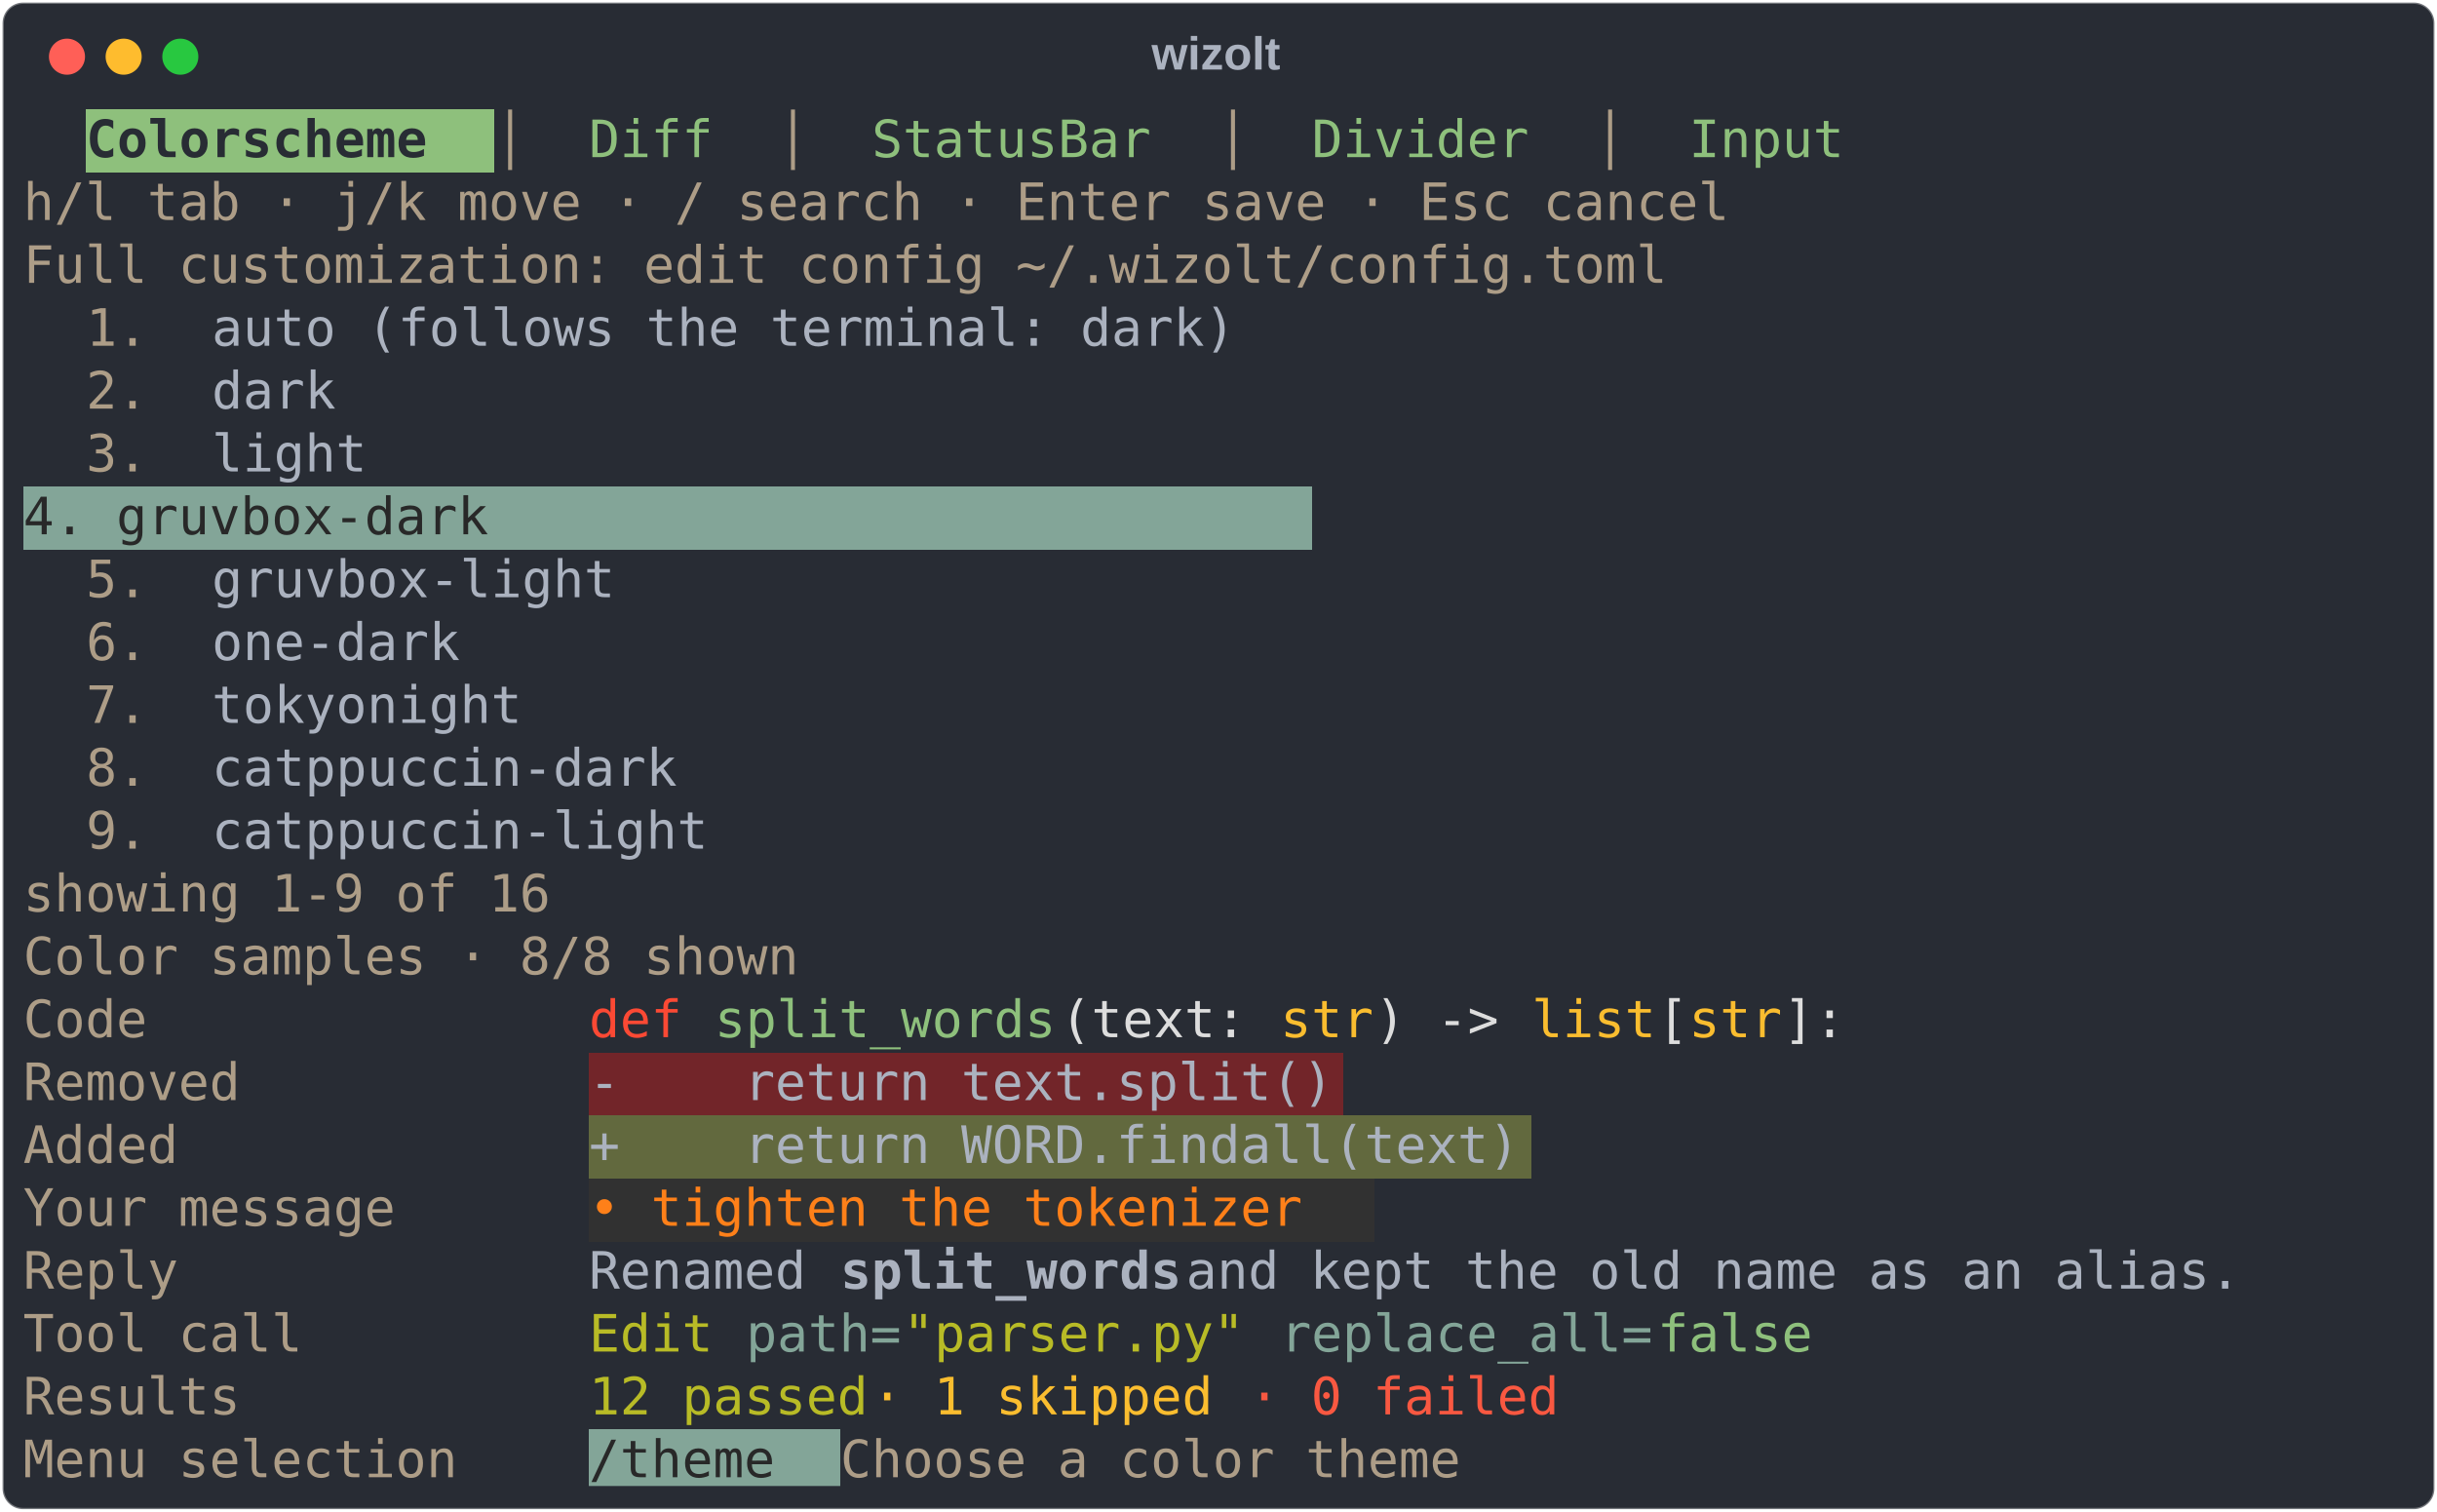
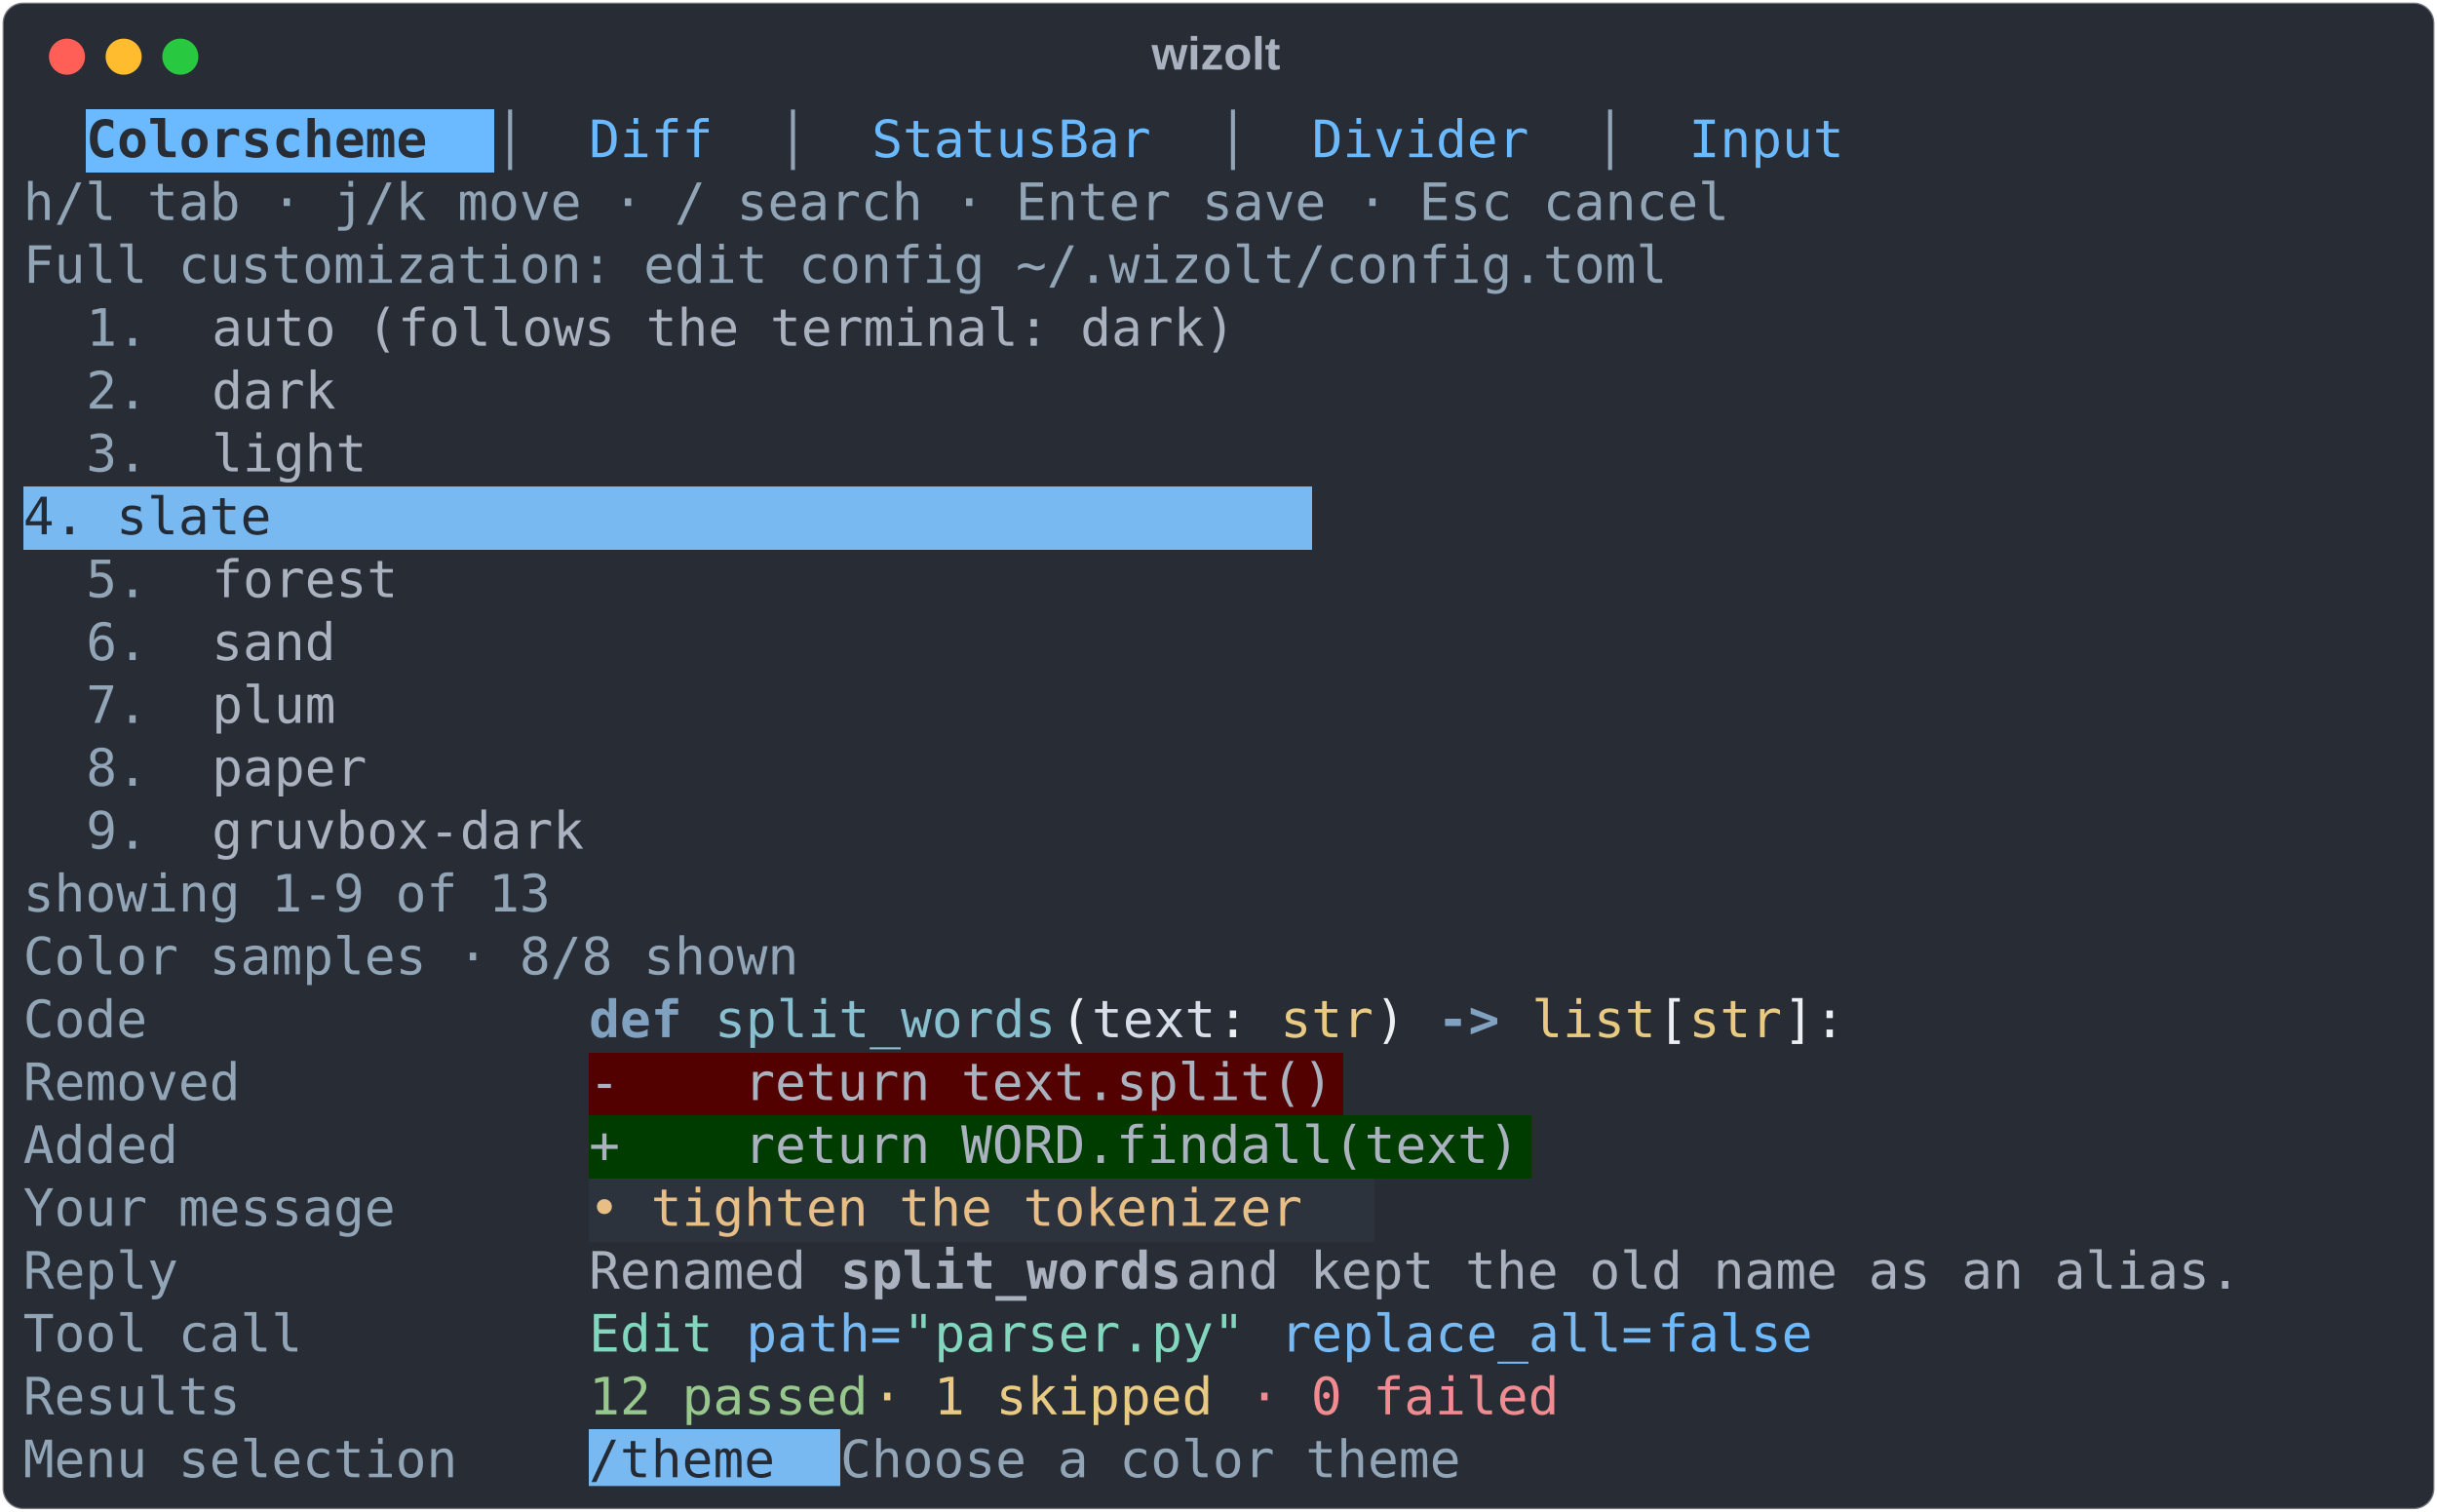
<svg xmlns="http://www.w3.org/2000/svg" class="rich-terminal" viewBox="0 0 946 586.8">
  <style>

    @font-face {
        font-family: "Fira Code";
        src: local("FiraCode-Regular"),
                url("https://cdnjs.cloudflare.com/ajax/libs/firacode/6.2.0/woff2/FiraCode-Regular.woff2") format("woff2"),
                url("https://cdnjs.cloudflare.com/ajax/libs/firacode/6.2.0/woff/FiraCode-Regular.woff") format("woff");
        font-style: normal;
        font-weight: 400;
    }
    @font-face {
        font-family: "Fira Code";
        src: local("FiraCode-Bold"),
                url("https://cdnjs.cloudflare.com/ajax/libs/firacode/6.2.0/woff2/FiraCode-Bold.woff2") format("woff2"),
                url("https://cdnjs.cloudflare.com/ajax/libs/firacode/6.2.0/woff/FiraCode-Bold.woff") format("woff");
        font-style: bold;
        font-weight: 700;
    }

    .appearance-picker-matrix {
        font-family: Fira Code, monospace;
        font-size: 20px;
        line-height: 24.4px;
        font-variant-east-asian: full-width;
    }

    .appearance-picker-title {
        font-size: 18px;
        font-weight: bold;
        font-family: arial;
    }

    .appearance-picker-r1 { fill: #abb2bf }
.appearance-picker-r2 { fill: #282c34;font-weight: bold }
- .appearance-picker-r3 { fill: #ad9d87 }
- .appearance-picker-r4 { fill: #8ec07c }
- .appearance-picker-r5 { fill: #282828 }
- .appearance-picker-r6 { fill: #fb4934 }
- .appearance-picker-r7 { fill: #dddddd }
- .appearance-picker-r8 { fill: #fabd2f }
- .appearance-picker-r9 { fill: #fe8019 }
- .appearance-picker-r10 { fill: #abb2bf;font-weight: bold }
- .appearance-picker-r11 { fill: #b8bb26 }
- .appearance-picker-r12 { fill: #83a598 }
- .appearance-picker-r13 { fill: #f95841 }
+ .appearance-picker-r3 { fill: #91a5b7 }
+ .appearance-picker-r4 { fill: #6bb9ff }
+ .appearance-picker-r5 { fill: #242b35 }
+ .appearance-picker-r6 { fill: #81a1c1;font-weight: bold }
+ .appearance-picker-r7 { fill: #88c0d0 }
+ .appearance-picker-r8 { fill: #eceff4 }
+ .appearance-picker-r9 { fill: #d8dee9 }
+ .appearance-picker-r10 { fill: #e8ca83 }
+ .appearance-picker-r11 { fill: #e7bf86 }
+ .appearance-picker-r12 { fill: #abb2bf;font-weight: bold }
+ .appearance-picker-r13 { fill: #82d6bd }
+ .appearance-picker-r14 { fill: #79b9f2 }
+ .appearance-picker-r15 { fill: #98c78d }
+ .appearance-picker-r16 { fill: #f08c91 }
    </style>
  <defs>
    <clipPath id="appearance-picker-clip-terminal">
      <rect x="0" y="0" width="926.2" height="535.8" />
    </clipPath>
    <clipPath id="appearance-picker-line-0">
      <rect x="0" y="1.5" width="927.2" height="24.65" />
    </clipPath>
    <clipPath id="appearance-picker-line-1">
      <rect x="0" y="25.9" width="927.2" height="24.65" />
    </clipPath>
    <clipPath id="appearance-picker-line-2">
      <rect x="0" y="50.3" width="927.2" height="24.65" />
    </clipPath>
    <clipPath id="appearance-picker-line-3">
      <rect x="0" y="74.7" width="927.2" height="24.65" />
    </clipPath>
    <clipPath id="appearance-picker-line-4">
      <rect x="0" y="99.1" width="927.2" height="24.65" />
    </clipPath>
    <clipPath id="appearance-picker-line-5">
      <rect x="0" y="123.5" width="927.2" height="24.65" />
    </clipPath>
    <clipPath id="appearance-picker-line-6">
      <rect x="0" y="147.9" width="927.2" height="24.65" />
    </clipPath>
    <clipPath id="appearance-picker-line-7">
      <rect x="0" y="172.3" width="927.2" height="24.65" />
    </clipPath>
    <clipPath id="appearance-picker-line-8">
      <rect x="0" y="196.7" width="927.2" height="24.65" />
    </clipPath>
    <clipPath id="appearance-picker-line-9">
      <rect x="0" y="221.1" width="927.2" height="24.65" />
    </clipPath>
    <clipPath id="appearance-picker-line-10">
      <rect x="0" y="245.5" width="927.2" height="24.65" />
    </clipPath>
    <clipPath id="appearance-picker-line-11">
      <rect x="0" y="269.9" width="927.2" height="24.65" />
    </clipPath>
    <clipPath id="appearance-picker-line-12">
      <rect x="0" y="294.3" width="927.2" height="24.65" />
    </clipPath>
    <clipPath id="appearance-picker-line-13">
      <rect x="0" y="318.7" width="927.2" height="24.65" />
    </clipPath>
    <clipPath id="appearance-picker-line-14">
      <rect x="0" y="343.1" width="927.2" height="24.65" />
    </clipPath>
    <clipPath id="appearance-picker-line-15">
      <rect x="0" y="367.5" width="927.2" height="24.65" />
    </clipPath>
    <clipPath id="appearance-picker-line-16">
      <rect x="0" y="391.9" width="927.2" height="24.65" />
    </clipPath>
    <clipPath id="appearance-picker-line-17">
      <rect x="0" y="416.3" width="927.2" height="24.65" />
    </clipPath>
    <clipPath id="appearance-picker-line-18">
      <rect x="0" y="440.7" width="927.2" height="24.65" />
    </clipPath>
    <clipPath id="appearance-picker-line-19">
      <rect x="0" y="465.1" width="927.2" height="24.65" />
    </clipPath>
    <clipPath id="appearance-picker-line-20">
      <rect x="0" y="489.5" width="927.2" height="24.65" />
    </clipPath>
  </defs>
  <rect fill="#282c34" stroke="rgba(255,255,255,0.35)" stroke-width="1" x="1" y="1" width="944" height="584.8" rx="8" />
  <text class="appearance-picker-title" fill="#abb2bf" text-anchor="middle" x="472" y="27">wizolt</text>
  <g transform="translate(26,22)">
    <circle cx="0" cy="0" r="7" fill="#ff5f57" />
    <circle cx="22" cy="0" r="7" fill="#febc2e" />
    <circle cx="44" cy="0" r="7" fill="#28c840" />
  </g>
  <g transform="translate(9, 41)" clip-path="url(#appearance-picker-clip-terminal)">
-     <rect fill="#8ec07c" x="24.4" y="1.5" width="158.6" height="24.65" shape-rendering="crispEdges" />
-     <rect fill="#83a598" x="0" y="147.9" width="500.2" height="24.65" shape-rendering="crispEdges" />
-     <rect fill="#722529" x="219.6" y="367.5" width="292.8" height="24.65" shape-rendering="crispEdges" />
-     <rect fill="#62693e" x="219.6" y="391.9" width="366" height="24.65" shape-rendering="crispEdges" />
-     <rect fill="#313131" x="219.6" y="416.3" width="305" height="24.65" shape-rendering="crispEdges" />
-     <rect fill="#83a598" x="219.6" y="513.9" width="97.6" height="24.65" shape-rendering="crispEdges" />
+     <rect fill="#6bb9ff" x="24.4" y="1.5" width="158.6" height="24.65" shape-rendering="crispEdges" />
+     <rect fill="#79b9f2" x="0" y="147.9" width="500.2" height="24.65" shape-rendering="crispEdges" />
+     <rect fill="#520000" x="219.6" y="367.5" width="292.8" height="24.65" shape-rendering="crispEdges" />
+     <rect fill="#003b00" x="219.6" y="391.9" width="366" height="24.65" shape-rendering="crispEdges" />
+     <rect fill="#2d333d" x="219.6" y="416.3" width="305" height="24.65" shape-rendering="crispEdges" />
+     <rect fill="#79b9f2" x="219.6" y="513.9" width="97.6" height="24.65" shape-rendering="crispEdges" />
    <g class="appearance-picker-matrix">
      <text class="appearance-picker-r2" x="24.4" y="20" textLength="158.6" clip-path="url(#appearance-picker-line-0)"> Colorscheme </text>
      <text class="appearance-picker-r3" x="183" y="20" textLength="36.6" clip-path="url(#appearance-picker-line-0)"> │ </text>
      <text class="appearance-picker-r4" x="219.6" y="20" textLength="73.2" clip-path="url(#appearance-picker-line-0)"> Diff </text>
      <text class="appearance-picker-r3" x="292.8" y="20" textLength="36.6" clip-path="url(#appearance-picker-line-0)"> │ </text>
      <text class="appearance-picker-r4" x="329.4" y="20" textLength="134.2" clip-path="url(#appearance-picker-line-0)"> StatusBar </text>
      <text class="appearance-picker-r3" x="463.6" y="20" textLength="36.6" clip-path="url(#appearance-picker-line-0)"> │ </text>
      <text class="appearance-picker-r4" x="500.2" y="20" textLength="109.8" clip-path="url(#appearance-picker-line-0)"> Divider </text>
      <text class="appearance-picker-r3" x="610" y="20" textLength="36.6" clip-path="url(#appearance-picker-line-0)"> │ </text>
      <text class="appearance-picker-r4" x="646.6" y="20" textLength="85.4" clip-path="url(#appearance-picker-line-0)"> Input </text>
      <text class="appearance-picker-r1" x="927.2" y="20" textLength="12.2" clip-path="url(#appearance-picker-line-0)">
</text>
      <text class="appearance-picker-r3" x="0" y="44.4" textLength="695.4" clip-path="url(#appearance-picker-line-1)">  h/l tab · j/k move · / search · Enter save · Esc cancel</text>
      <text class="appearance-picker-r1" x="927.2" y="44.4" textLength="12.2" clip-path="url(#appearance-picker-line-1)">
</text>
      <text class="appearance-picker-r3" x="0" y="68.8" textLength="671" clip-path="url(#appearance-picker-line-2)">  Full customization: edit config ~/.wizolt/config.toml</text>
      <text class="appearance-picker-r1" x="927.2" y="68.8" textLength="12.2" clip-path="url(#appearance-picker-line-2)">
</text>
      <text class="appearance-picker-r3" x="24.4" y="93.2" textLength="48.8" clip-path="url(#appearance-picker-line-3)"> 1. </text>
      <text class="appearance-picker-r1" x="73.2" y="93.2" textLength="402.6" clip-path="url(#appearance-picker-line-3)">auto (follows the terminal: dark)</text>
      <text class="appearance-picker-r1" x="927.2" y="93.2" textLength="12.2" clip-path="url(#appearance-picker-line-3)">
</text>
      <text class="appearance-picker-r3" x="24.4" y="117.6" textLength="48.8" clip-path="url(#appearance-picker-line-4)"> 2. </text>
      <text class="appearance-picker-r1" x="73.2" y="117.6" textLength="48.8" clip-path="url(#appearance-picker-line-4)">dark</text>
      <text class="appearance-picker-r1" x="927.2" y="117.6" textLength="12.2" clip-path="url(#appearance-picker-line-4)">
</text>
      <text class="appearance-picker-r3" x="24.4" y="142" textLength="48.8" clip-path="url(#appearance-picker-line-5)"> 3. </text>
      <text class="appearance-picker-r1" x="73.2" y="142" textLength="61" clip-path="url(#appearance-picker-line-5)">light</text>
      <text class="appearance-picker-r1" x="927.2" y="142" textLength="12.2" clip-path="url(#appearance-picker-line-5)">
</text>
-       <text class="appearance-picker-r5" x="0" y="166.4" textLength="500.2" clip-path="url(#appearance-picker-line-6)">   4. gruvbox-dark                       </text>
+       <text class="appearance-picker-r5" x="0" y="166.4" textLength="500.2" clip-path="url(#appearance-picker-line-6)">   4. slate                              </text>
      <text class="appearance-picker-r1" x="927.2" y="166.4" textLength="12.2" clip-path="url(#appearance-picker-line-6)">
</text>
      <text class="appearance-picker-r3" x="24.4" y="190.8" textLength="48.8" clip-path="url(#appearance-picker-line-7)"> 5. </text>
-       <text class="appearance-picker-r1" x="73.2" y="190.8" textLength="158.6" clip-path="url(#appearance-picker-line-7)">gruvbox-light</text>
+       <text class="appearance-picker-r1" x="73.2" y="190.8" textLength="73.2" clip-path="url(#appearance-picker-line-7)">forest</text>
      <text class="appearance-picker-r1" x="927.2" y="190.8" textLength="12.2" clip-path="url(#appearance-picker-line-7)">
</text>
      <text class="appearance-picker-r3" x="24.4" y="215.2" textLength="48.8" clip-path="url(#appearance-picker-line-8)"> 6. </text>
-       <text class="appearance-picker-r1" x="73.2" y="215.2" textLength="97.6" clip-path="url(#appearance-picker-line-8)">one-dark</text>
+       <text class="appearance-picker-r1" x="73.2" y="215.2" textLength="48.8" clip-path="url(#appearance-picker-line-8)">sand</text>
      <text class="appearance-picker-r1" x="927.2" y="215.2" textLength="12.2" clip-path="url(#appearance-picker-line-8)">
</text>
      <text class="appearance-picker-r3" x="24.4" y="239.6" textLength="48.8" clip-path="url(#appearance-picker-line-9)"> 7. </text>
-       <text class="appearance-picker-r1" x="73.2" y="239.6" textLength="122" clip-path="url(#appearance-picker-line-9)">tokyonight</text>
+       <text class="appearance-picker-r1" x="73.2" y="239.6" textLength="48.8" clip-path="url(#appearance-picker-line-9)">plum</text>
      <text class="appearance-picker-r1" x="927.2" y="239.6" textLength="12.2" clip-path="url(#appearance-picker-line-9)">
</text>
      <text class="appearance-picker-r3" x="24.4" y="264" textLength="48.8" clip-path="url(#appearance-picker-line-10)"> 8. </text>
-       <text class="appearance-picker-r1" x="73.2" y="264" textLength="183" clip-path="url(#appearance-picker-line-10)">catppuccin-dark</text>
+       <text class="appearance-picker-r1" x="73.2" y="264" textLength="61" clip-path="url(#appearance-picker-line-10)">paper</text>
      <text class="appearance-picker-r1" x="927.2" y="264" textLength="12.2" clip-path="url(#appearance-picker-line-10)">
</text>
      <text class="appearance-picker-r3" x="24.4" y="288.4" textLength="48.8" clip-path="url(#appearance-picker-line-11)"> 9. </text>
-       <text class="appearance-picker-r1" x="73.2" y="288.4" textLength="195.2" clip-path="url(#appearance-picker-line-11)">catppuccin-light</text>
+       <text class="appearance-picker-r1" x="73.2" y="288.4" textLength="146.4" clip-path="url(#appearance-picker-line-11)">gruvbox-dark</text>
      <text class="appearance-picker-r1" x="927.2" y="288.4" textLength="12.2" clip-path="url(#appearance-picker-line-11)">
</text>
-       <text class="appearance-picker-r3" x="0" y="312.8" textLength="231.8" clip-path="url(#appearance-picker-line-12)">  showing 1-9 of 16</text>
+       <text class="appearance-picker-r3" x="0" y="312.8" textLength="231.8" clip-path="url(#appearance-picker-line-12)">  showing 1-9 of 13</text>
      <text class="appearance-picker-r1" x="927.2" y="312.8" textLength="12.2" clip-path="url(#appearance-picker-line-12)">
</text>
      <text class="appearance-picker-r3" x="0" y="337.2" textLength="329.4" clip-path="url(#appearance-picker-line-13)">  Color samples · 8/8 shown</text>
      <text class="appearance-picker-r1" x="927.2" y="337.2" textLength="12.2" clip-path="url(#appearance-picker-line-13)">
</text>
      <text class="appearance-picker-r3" x="0" y="361.6" textLength="219.6" clip-path="url(#appearance-picker-line-14)">  Code            </text>
      <text class="appearance-picker-r6" x="219.6" y="361.6" textLength="36.6" clip-path="url(#appearance-picker-line-14)">def</text>
-       <text class="appearance-picker-r4" x="268.4" y="361.6" textLength="134.2" clip-path="url(#appearance-picker-line-14)">split_words</text>
-       <text class="appearance-picker-r7" x="402.6" y="361.6" textLength="85.4" clip-path="url(#appearance-picker-line-14)">(text: </text>
-       <text class="appearance-picker-r8" x="488" y="361.6" textLength="36.6" clip-path="url(#appearance-picker-line-14)">str</text>
-       <text class="appearance-picker-r7" x="524.6" y="361.6" textLength="61" clip-path="url(#appearance-picker-line-14)">) -&gt; </text>
-       <text class="appearance-picker-r8" x="585.6" y="361.6" textLength="48.8" clip-path="url(#appearance-picker-line-14)">list</text>
-       <text class="appearance-picker-r7" x="634.4" y="361.6" textLength="12.2" clip-path="url(#appearance-picker-line-14)">[</text>
-       <text class="appearance-picker-r8" x="646.6" y="361.6" textLength="36.6" clip-path="url(#appearance-picker-line-14)">str</text>
-       <text class="appearance-picker-r7" x="683.2" y="361.6" textLength="24.4" clip-path="url(#appearance-picker-line-14)">]:</text>
+       <text class="appearance-picker-r7" x="268.4" y="361.6" textLength="134.2" clip-path="url(#appearance-picker-line-14)">split_words</text>
+       <text class="appearance-picker-r8" x="402.6" y="361.6" textLength="12.2" clip-path="url(#appearance-picker-line-14)">(</text>
+       <text class="appearance-picker-r9" x="414.8" y="361.6" textLength="48.8" clip-path="url(#appearance-picker-line-14)">text</text>
+       <text class="appearance-picker-r8" x="463.6" y="361.6" textLength="12.2" clip-path="url(#appearance-picker-line-14)">:</text>
+       <text class="appearance-picker-r10" x="488" y="361.6" textLength="36.6" clip-path="url(#appearance-picker-line-14)">str</text>
+       <text class="appearance-picker-r8" x="524.6" y="361.6" textLength="12.2" clip-path="url(#appearance-picker-line-14)">)</text>
+       <text class="appearance-picker-r6" x="549" y="361.6" textLength="24.4" clip-path="url(#appearance-picker-line-14)">-&gt;</text>
+       <text class="appearance-picker-r10" x="585.6" y="361.6" textLength="48.8" clip-path="url(#appearance-picker-line-14)">list</text>
+       <text class="appearance-picker-r8" x="634.4" y="361.6" textLength="12.2" clip-path="url(#appearance-picker-line-14)">[</text>
+       <text class="appearance-picker-r10" x="646.6" y="361.6" textLength="36.6" clip-path="url(#appearance-picker-line-14)">str</text>
+       <text class="appearance-picker-r8" x="683.2" y="361.6" textLength="24.4" clip-path="url(#appearance-picker-line-14)">]:</text>
      <text class="appearance-picker-r1" x="927.2" y="361.6" textLength="12.2" clip-path="url(#appearance-picker-line-14)">
</text>
      <text class="appearance-picker-r3" x="0" y="386" textLength="219.6" clip-path="url(#appearance-picker-line-15)">  Removed         </text>
      <text class="appearance-picker-r1" x="219.6" y="386" textLength="292.8" clip-path="url(#appearance-picker-line-15)">-    return text.split()</text>
      <text class="appearance-picker-r1" x="927.2" y="386" textLength="12.2" clip-path="url(#appearance-picker-line-15)">
</text>
      <text class="appearance-picker-r3" x="0" y="410.4" textLength="219.6" clip-path="url(#appearance-picker-line-16)">  Added           </text>
      <text class="appearance-picker-r1" x="219.6" y="410.4" textLength="366" clip-path="url(#appearance-picker-line-16)">+    return WORD.findall(text)</text>
      <text class="appearance-picker-r1" x="927.2" y="410.4" textLength="12.2" clip-path="url(#appearance-picker-line-16)">
</text>
      <text class="appearance-picker-r3" x="0" y="434.8" textLength="219.6" clip-path="url(#appearance-picker-line-17)">  Your message    </text>
-       <text class="appearance-picker-r9" x="219.6" y="434.8" textLength="305" clip-path="url(#appearance-picker-line-17)"> • tighten the tokenizer </text>
+       <text class="appearance-picker-r11" x="219.6" y="434.8" textLength="305" clip-path="url(#appearance-picker-line-17)"> • tighten the tokenizer </text>
      <text class="appearance-picker-r1" x="927.2" y="434.8" textLength="12.2" clip-path="url(#appearance-picker-line-17)">
</text>
      <text class="appearance-picker-r3" x="0" y="459.2" textLength="219.6" clip-path="url(#appearance-picker-line-18)">  Reply           </text>
      <text class="appearance-picker-r1" x="219.6" y="459.2" textLength="97.6" clip-path="url(#appearance-picker-line-18)">Renamed </text>
-       <text class="appearance-picker-r10" x="317.2" y="459.2" textLength="134.2" clip-path="url(#appearance-picker-line-18)">split_words</text>
+       <text class="appearance-picker-r12" x="317.2" y="459.2" textLength="134.2" clip-path="url(#appearance-picker-line-18)">split_words</text>
      <text class="appearance-picker-r1" x="451.4" y="459.2" textLength="427" clip-path="url(#appearance-picker-line-18)"> and kept the old name as an alias.</text>
      <text class="appearance-picker-r1" x="927.2" y="459.2" textLength="12.2" clip-path="url(#appearance-picker-line-18)">
</text>
      <text class="appearance-picker-r3" x="0" y="483.6" textLength="219.6" clip-path="url(#appearance-picker-line-19)">  Tool call       </text>
-       <text class="appearance-picker-r11" x="219.6" y="483.6" textLength="61" clip-path="url(#appearance-picker-line-19)">Edit </text>
-       <text class="appearance-picker-r12" x="280.6" y="483.6" textLength="61" clip-path="url(#appearance-picker-line-19)">path=</text>
-       <text class="appearance-picker-r11" x="341.6" y="483.6" textLength="134.2" clip-path="url(#appearance-picker-line-19)">"parser.py"</text>
-       <text class="appearance-picker-r12" x="488" y="483.6" textLength="146.4" clip-path="url(#appearance-picker-line-19)">replace_all=</text>
+       <text class="appearance-picker-r13" x="219.6" y="483.6" textLength="61" clip-path="url(#appearance-picker-line-19)">Edit </text>
+       <text class="appearance-picker-r14" x="280.6" y="483.6" textLength="61" clip-path="url(#appearance-picker-line-19)">path=</text>
+       <text class="appearance-picker-r13" x="341.6" y="483.6" textLength="134.2" clip-path="url(#appearance-picker-line-19)">"parser.py"</text>
+       <text class="appearance-picker-r14" x="488" y="483.6" textLength="146.4" clip-path="url(#appearance-picker-line-19)">replace_all=</text>
      <text class="appearance-picker-r4" x="634.4" y="483.6" textLength="61" clip-path="url(#appearance-picker-line-19)">false</text>
      <text class="appearance-picker-r1" x="927.2" y="483.6" textLength="12.2" clip-path="url(#appearance-picker-line-19)">
</text>
      <text class="appearance-picker-r3" x="0" y="508" textLength="219.6" clip-path="url(#appearance-picker-line-20)">  Results         </text>
-       <text class="appearance-picker-r11" x="219.6" y="508" textLength="109.8" clip-path="url(#appearance-picker-line-20)">12 passed</text>
-       <text class="appearance-picker-r8" x="329.4" y="508" textLength="146.4" clip-path="url(#appearance-picker-line-20)"> · 1 skipped</text>
-       <text class="appearance-picker-r13" x="475.8" y="508" textLength="134.2" clip-path="url(#appearance-picker-line-20)"> · 0 failed</text>
+       <text class="appearance-picker-r15" x="219.6" y="508" textLength="109.8" clip-path="url(#appearance-picker-line-20)">12 passed</text>
+       <text class="appearance-picker-r10" x="329.4" y="508" textLength="146.4" clip-path="url(#appearance-picker-line-20)"> · 1 skipped</text>
+       <text class="appearance-picker-r16" x="475.8" y="508" textLength="134.2" clip-path="url(#appearance-picker-line-20)"> · 0 failed</text>
      <text class="appearance-picker-r1" x="927.2" y="508" textLength="12.2" clip-path="url(#appearance-picker-line-20)">
</text>
      <text class="appearance-picker-r3" x="0" y="532.4" textLength="219.6" clip-path="url(#appearance-picker-line-21)">  Menu selection  </text>
      <text class="appearance-picker-r5" x="219.6" y="532.4" textLength="97.6" clip-path="url(#appearance-picker-line-21)"> /theme </text>
      <text class="appearance-picker-r3" x="317.2" y="532.4" textLength="256.2" clip-path="url(#appearance-picker-line-21)"> Choose a color theme</text>
      <text class="appearance-picker-r1" x="927.2" y="532.4" textLength="12.2" clip-path="url(#appearance-picker-line-21)">
</text>
    </g>
  </g>
</svg>
